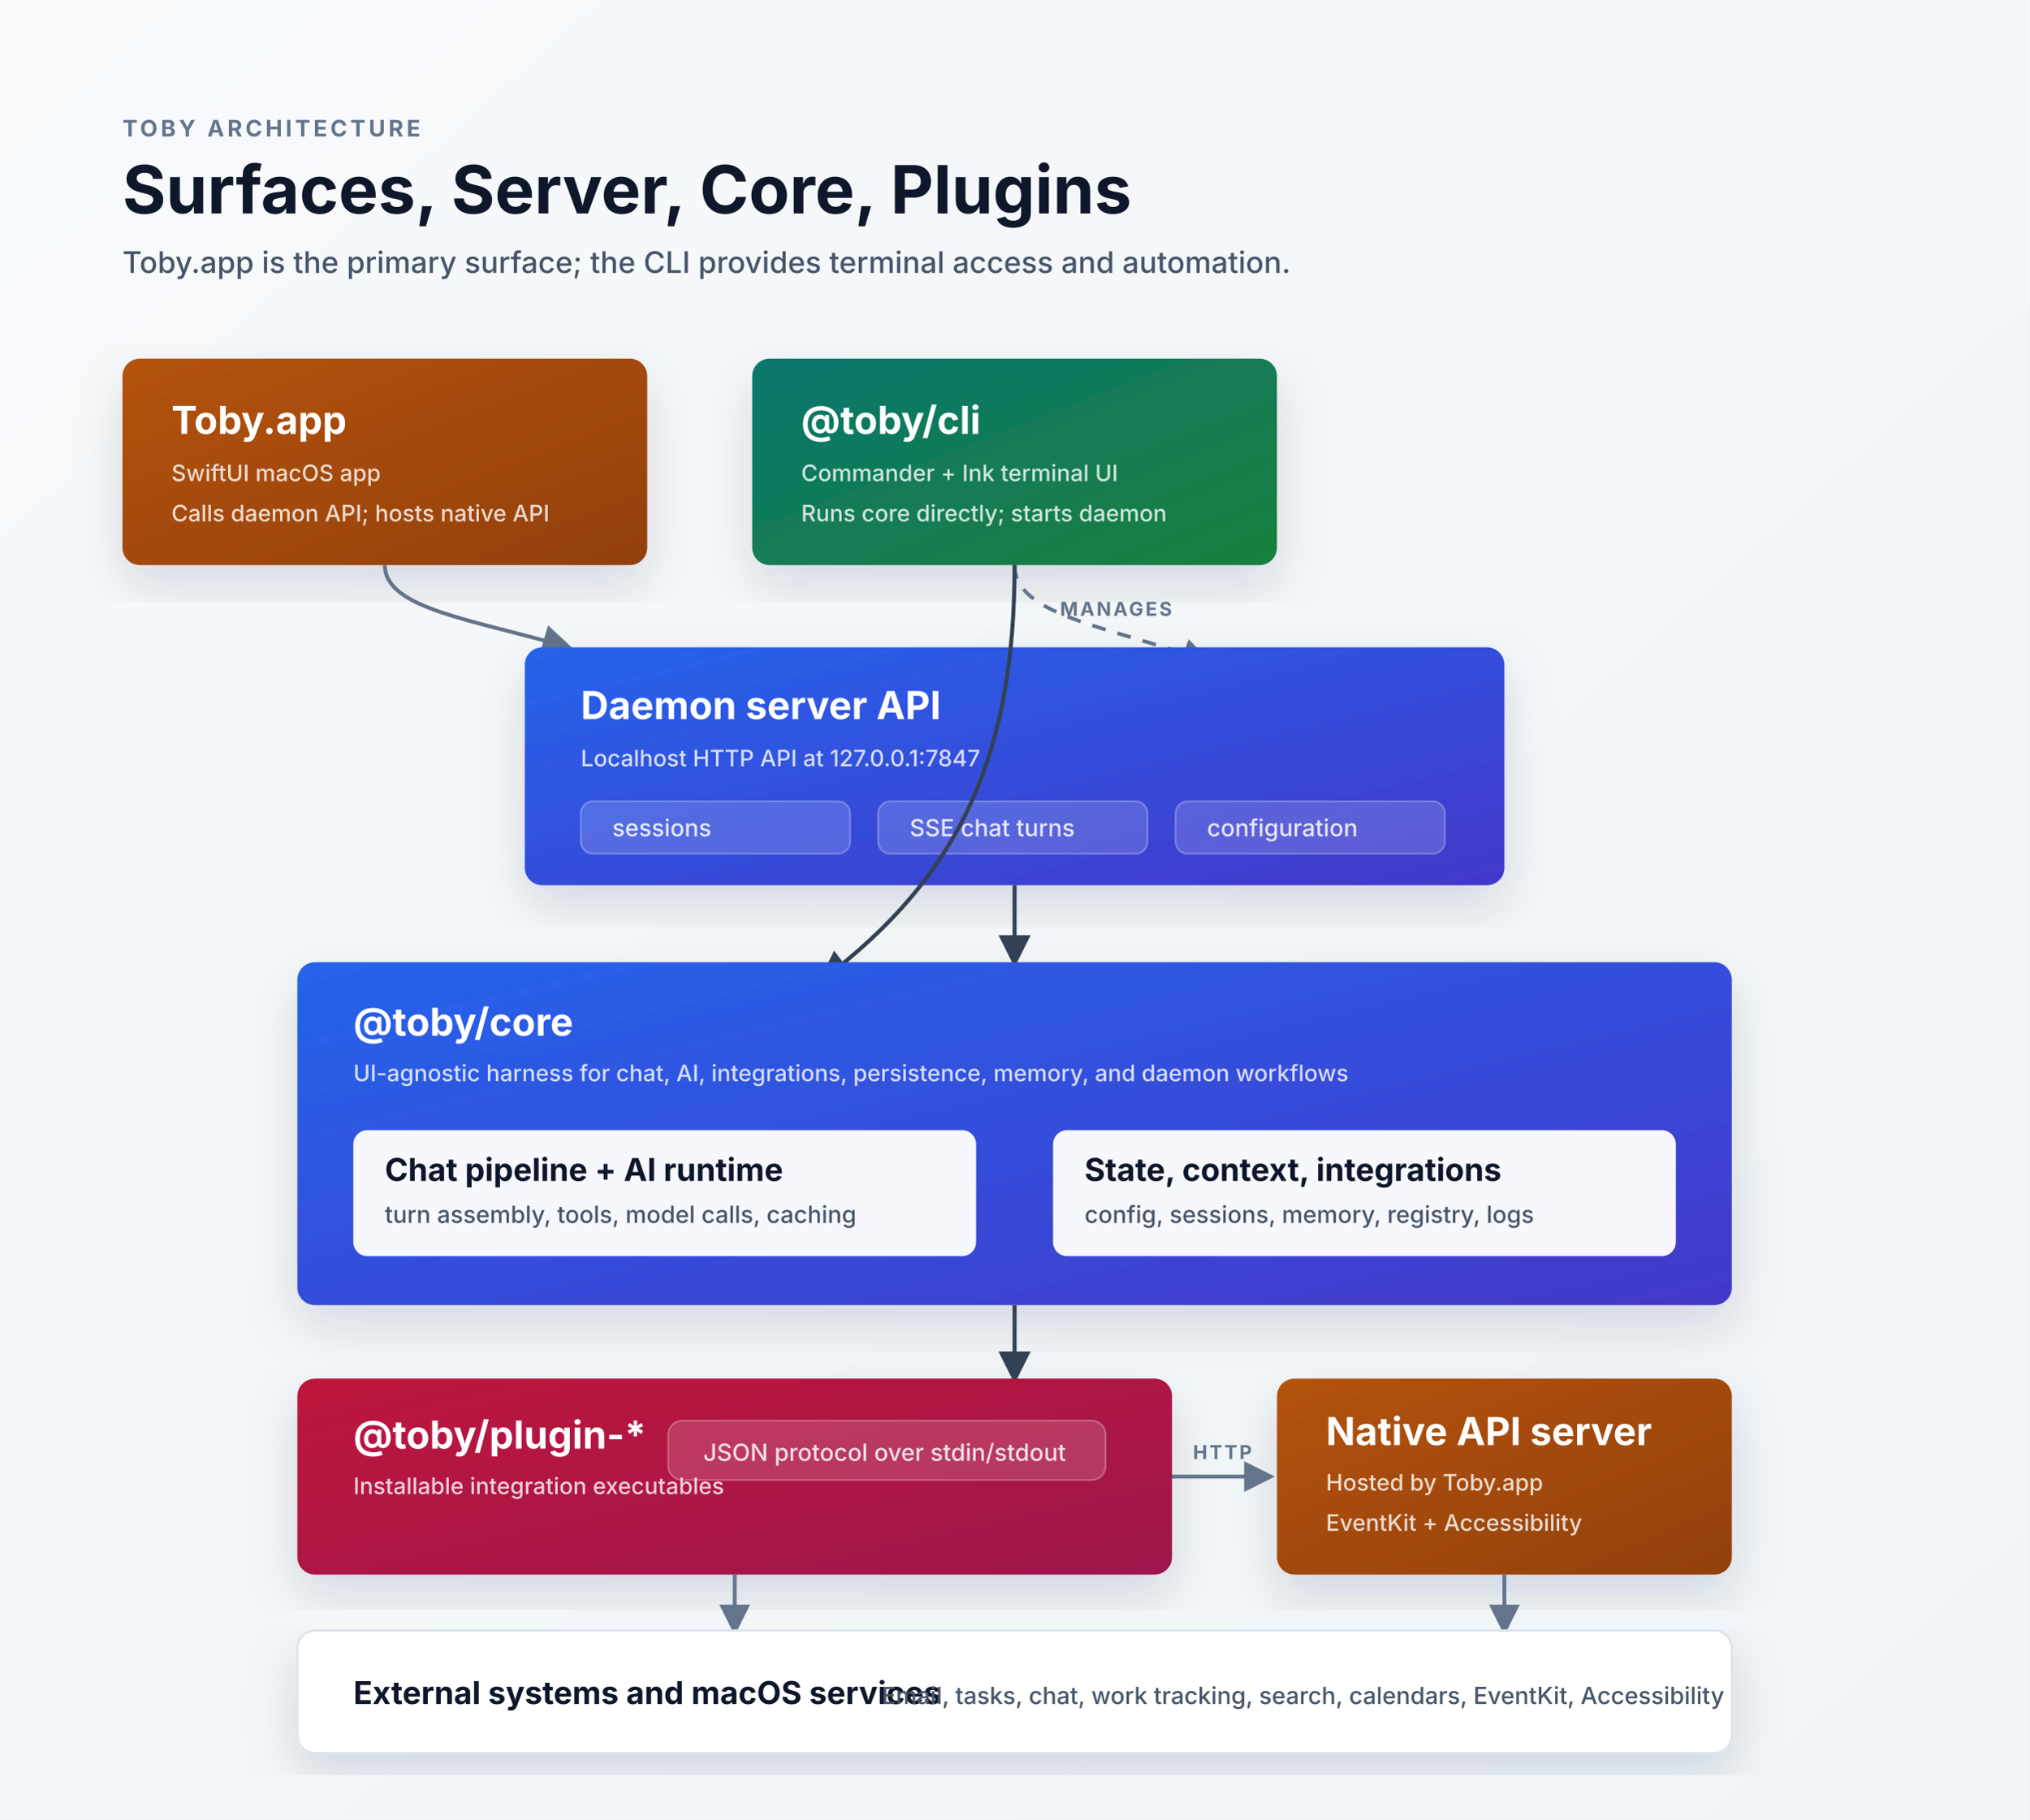
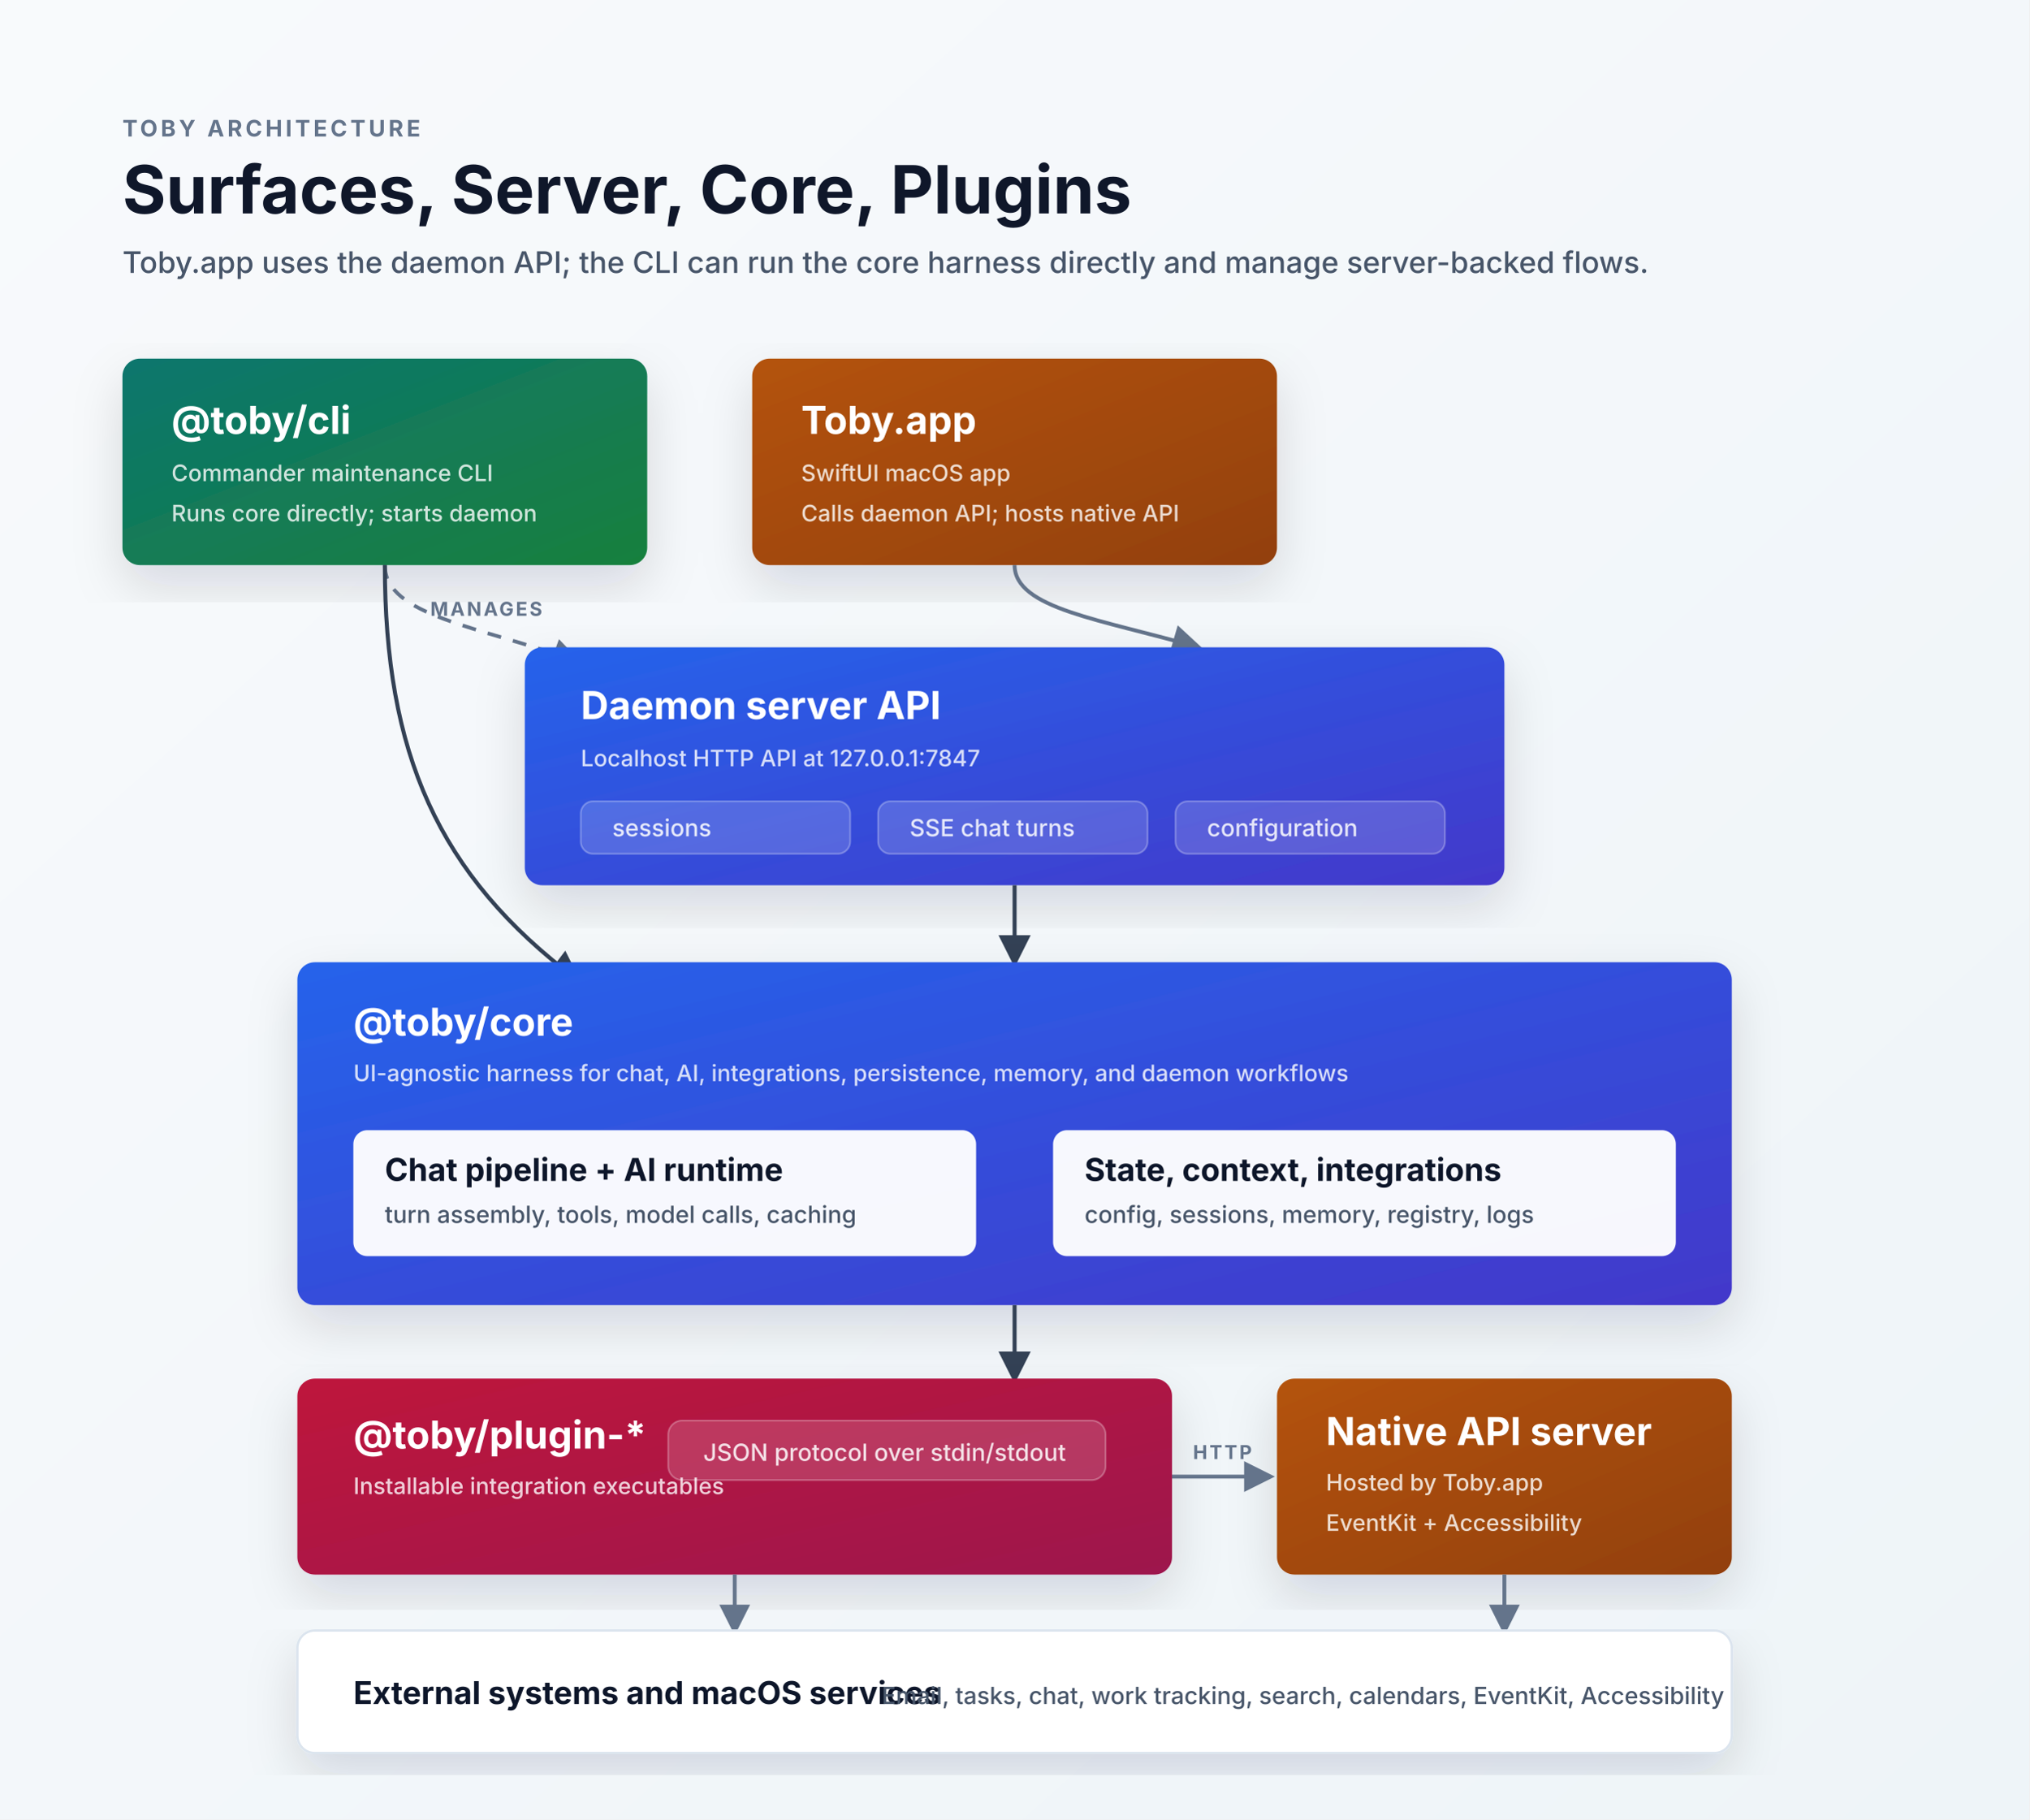
<svg xmlns="http://www.w3.org/2000/svg" width="1160" height="1040" viewBox="0 0 1160 1040" role="img" aria-labelledby="title desc">
  <defs>
    <linearGradient id="bg" x1="0" x2="1" y1="0" y2="1">
      <stop offset="0" stop-color="#f8fafc" />
      <stop offset="1" stop-color="#eef4f8" />
    </linearGradient>
    <linearGradient id="surface" x1="0" x2="1" y1="0" y2="1">
      <stop offset="0" stop-color="#0f766e" />
      <stop offset="1" stop-color="#15803d" />
    </linearGradient>
    <linearGradient id="server" x1="0" x2="1" y1="0" y2="1">
      <stop offset="0" stop-color="#2563eb" />
      <stop offset="1" stop-color="#4338ca" />
    </linearGradient>
    <linearGradient id="plugin" x1="0" x2="1" y1="0" y2="1">
      <stop offset="0" stop-color="#be123c" />
      <stop offset="1" stop-color="#9d174d" />
    </linearGradient>
    <linearGradient id="native" x1="0" x2="1" y1="0" y2="1">
      <stop offset="0" stop-color="#b45309" />
      <stop offset="1" stop-color="#92400e" />
    </linearGradient>
    <filter id="shadow" x="-18%" y="-18%" width="136%" height="136%">
      <feDropShadow dx="0" dy="12" stdDeviation="14" flood-color="#0f172a" flood-opacity="0.13" />
    </filter>
    <marker id="arrow" viewBox="0 0 10 10" refX="8.4" refY="5" markerWidth="8" markerHeight="8" orient="auto-start-reverse">
      <path d="M 0 0 L 10 5 L 0 10 z" fill="#64748b" />
    </marker>
    <marker id="arrowDark" viewBox="0 0 10 10" refX="8.4" refY="5" markerWidth="8" markerHeight="8" orient="auto-start-reverse">
      <path d="M 0 0 L 10 5 L 0 10 z" fill="#334155" />
    </marker>
    <style>
      .page { fill: url(#bg); }
      .title { font: 700 38px Inter, ui-sans-serif, system-ui, -apple-system, BlinkMacSystemFont, "Segoe UI", sans-serif; fill: #0f172a; letter-spacing: 0; }
      .subtitle { font: 500 17px Inter, ui-sans-serif, system-ui, -apple-system, BlinkMacSystemFont, "Segoe UI", sans-serif; fill: #475569; letter-spacing: 0; }
      .eyebrow { font: 700 13px Inter, ui-sans-serif, system-ui, -apple-system, BlinkMacSystemFont, "Segoe UI", sans-serif; fill: #64748b; letter-spacing: 1.8px; }
      .layer-label { font: 700 22px Inter, ui-sans-serif, system-ui, -apple-system, BlinkMacSystemFont, "Segoe UI", sans-serif; fill: #ffffff; letter-spacing: 0; }
      .layer-note { font: 500 13px Inter, ui-sans-serif, system-ui, -apple-system, BlinkMacSystemFont, "Segoe UI", sans-serif; fill: rgba(255,255,255,0.8); letter-spacing: 0; }
      .card-title { font: 700 18px Inter, ui-sans-serif, system-ui, -apple-system, BlinkMacSystemFont, "Segoe UI", sans-serif; fill: #0f172a; letter-spacing: 0; }
      .card-text { font: 500 13.5px Inter, ui-sans-serif, system-ui, -apple-system, BlinkMacSystemFont, "Segoe UI", sans-serif; fill: #475569; letter-spacing: 0; }
      .white-title { font: 700 18px Inter, ui-sans-serif, system-ui, -apple-system, BlinkMacSystemFont, "Segoe UI", sans-serif; fill: #ffffff; letter-spacing: 0; }
      .white-text { font: 500 13.5px Inter, ui-sans-serif, system-ui, -apple-system, BlinkMacSystemFont, "Segoe UI", sans-serif; fill: rgba(255,255,255,0.84); letter-spacing: 0; }
      .panel { fill: #ffffff; stroke: #dbe4ee; stroke-width: 1.3; }
      .soft { fill: #f8fafc; stroke: #dbe4ee; stroke-width: 1.1; }
      .line { fill: none; stroke: #64748b; stroke-width: 2.2; marker-end: url(#arrow); }
      .line-dark { fill: none; stroke: #334155; stroke-width: 2.3; marker-end: url(#arrowDark); }
      .dashed { fill: none; stroke: #64748b; stroke-width: 2.1; stroke-dasharray: 8 7; marker-end: url(#arrow); }
      .tiny { font: 700 11px Inter, ui-sans-serif, system-ui, -apple-system, BlinkMacSystemFont, "Segoe UI", sans-serif; fill: #64748b; letter-spacing: 1.2px; }
    </style>
  </defs>
  <rect class="page" width="1160" height="1040" />
  <text x="70" y="78" class="eyebrow">TOBY ARCHITECTURE</text>
  <text x="70" y="122" class="title">Surfaces, Server, Core, Plugins</text>
-   <text x="70" y="156" class="subtitle">Toby.app is the primary surface; the CLI provides terminal access and automation.</text>
+   <text x="70" y="156" class="subtitle">Toby.app uses the daemon API; the CLI can run the core harness directly and manage server-backed flows.</text>
  <g filter="url(#shadow)">
    <g transform="translate(70 205)">
+       <rect width="300" height="118" rx="10" fill="url(#surface)" />
+       <text x="28" y="43" class="layer-label">@toby/cli</text>
+       <text x="28" y="70" class="layer-note">Commander maintenance CLI</text>
+       <text x="28" y="93" class="layer-note">Runs core directly; starts daemon</text>
+     </g>
+     <g transform="translate(430 205)">
      <rect width="300" height="118" rx="10" fill="url(#native)" />
      <text x="28" y="43" class="layer-label">Toby.app</text>
      <text x="28" y="70" class="layer-note">SwiftUI macOS app</text>
      <text x="28" y="93" class="layer-note">Calls daemon API; hosts native API</text>
    </g>
-     <g transform="translate(430 205)">
-       <rect width="300" height="118" rx="10" fill="url(#surface)" />
-       <text x="28" y="43" class="layer-label">@toby/cli</text>
-       <text x="28" y="70" class="layer-note">Commander + Ink terminal UI</text>
-       <text x="28" y="93" class="layer-note">Runs core directly; starts daemon</text>
-     </g>
  </g>
-   <path class="line" d="M 220 323 C 220 348 270 354 325 370" />
-   <path class="dashed" d="M 580 323 C 580 352 634 358 690 378" />
-   <text x="606" y="352" class="tiny">MANAGES</text>
+   <path class="line" d="M 580 323 C 580 348 630 354 685 370" />
+   <path class="dashed" d="M 220 323 C 220 352 274 358 330 378" />
+   <text x="246" y="352" class="tiny">MANAGES</text>
  <g filter="url(#shadow)">
    <rect x="300" y="370" width="560" height="136" rx="10" fill="url(#server)" />
    <text x="332" y="411" class="layer-label">Daemon server API</text>
    <text x="332" y="438" class="layer-note">Localhost HTTP API at 127.0.0.1:7847</text>
    <g transform="translate(332 458)">
      <rect width="154" height="30" rx="7" fill="rgba(255,255,255,0.16)" stroke="rgba(255,255,255,0.28)" />
      <text x="18" y="20" class="white-text">sessions</text>
    </g>
    <g transform="translate(502 458)">
      <rect width="154" height="30" rx="7" fill="rgba(255,255,255,0.16)" stroke="rgba(255,255,255,0.28)" />
      <text x="18" y="20" class="white-text">SSE chat turns</text>
    </g>
    <g transform="translate(672 458)">
      <rect width="154" height="30" rx="7" fill="rgba(255,255,255,0.16)" stroke="rgba(255,255,255,0.28)" />
      <text x="18" y="20" class="white-text">configuration</text>
    </g>
  </g>
  <path class="line-dark" d="M 580 506 L 580 550" />
-   <path class="line-dark" d="M 580 323 C 580 430 550 500 470 560" />
+   <path class="line-dark" d="M 220 323 C 220 430 250 500 330 560" />
  <g filter="url(#shadow)">
    <rect x="170" y="550" width="820" height="196" rx="10" fill="url(#server)" />
    <text x="202" y="592" class="layer-label">@toby/core</text>
    <text x="202" y="618" class="layer-note">UI-agnostic harness for chat, AI, integrations, persistence, memory, and daemon workflows</text>
    <g transform="translate(202 646)">
      <rect width="356" height="72" rx="8" fill="#ffffff" fill-opacity="0.96" />
      <text x="18" y="29" class="card-title">Chat pipeline + AI runtime</text>
      <text x="18" y="53" class="card-text">turn assembly, tools, model calls, caching</text>
    </g>
    <g transform="translate(602 646)">
      <rect width="356" height="72" rx="8" fill="#ffffff" fill-opacity="0.96" />
      <text x="18" y="29" class="card-title">State, context, integrations</text>
      <text x="18" y="53" class="card-text">config, sessions, memory, registry, logs</text>
    </g>
  </g>
  <path class="line-dark" d="M 580 746 L 580 788" />
  <g filter="url(#shadow)">
    <rect x="170" y="788" width="500" height="112" rx="10" fill="url(#plugin)" />
    <text x="202" y="828" class="layer-label">@toby/plugin-*</text>
    <text x="202" y="854" class="layer-note">Installable integration executables</text>
    <rect x="382" y="812" width="250" height="34" rx="8" fill="rgba(255,255,255,0.15)" stroke="rgba(255,255,255,0.28)" />
    <text x="402" y="835" class="white-text">JSON protocol over stdin/stdout</text>
  </g>
  <g filter="url(#shadow)">
    <rect x="730" y="788" width="260" height="112" rx="10" fill="url(#native)" />
    <text x="758" y="826" class="layer-label">Native API server</text>
    <text x="758" y="852" class="layer-note">Hosted by Toby.app</text>
    <text x="758" y="875" class="layer-note">EventKit + Accessibility</text>
  </g>
  <path class="line" d="M 670 844 L 726 844" />
  <text x="682" y="834" class="tiny">HTTP</text>
  <path class="line" d="M 420 900 L 420 932" />
  <path class="line" d="M 860 900 L 860 932" />
  <g filter="url(#shadow)">
    <rect x="170" y="932" width="820" height="70" rx="10" class="panel" />
    <text x="202" y="974" class="card-title">External systems and macOS services</text>
    <text x="504" y="974" class="card-text">Email, tasks, chat, work tracking, search, calendars, EventKit, Accessibility</text>
  </g>
</svg>
